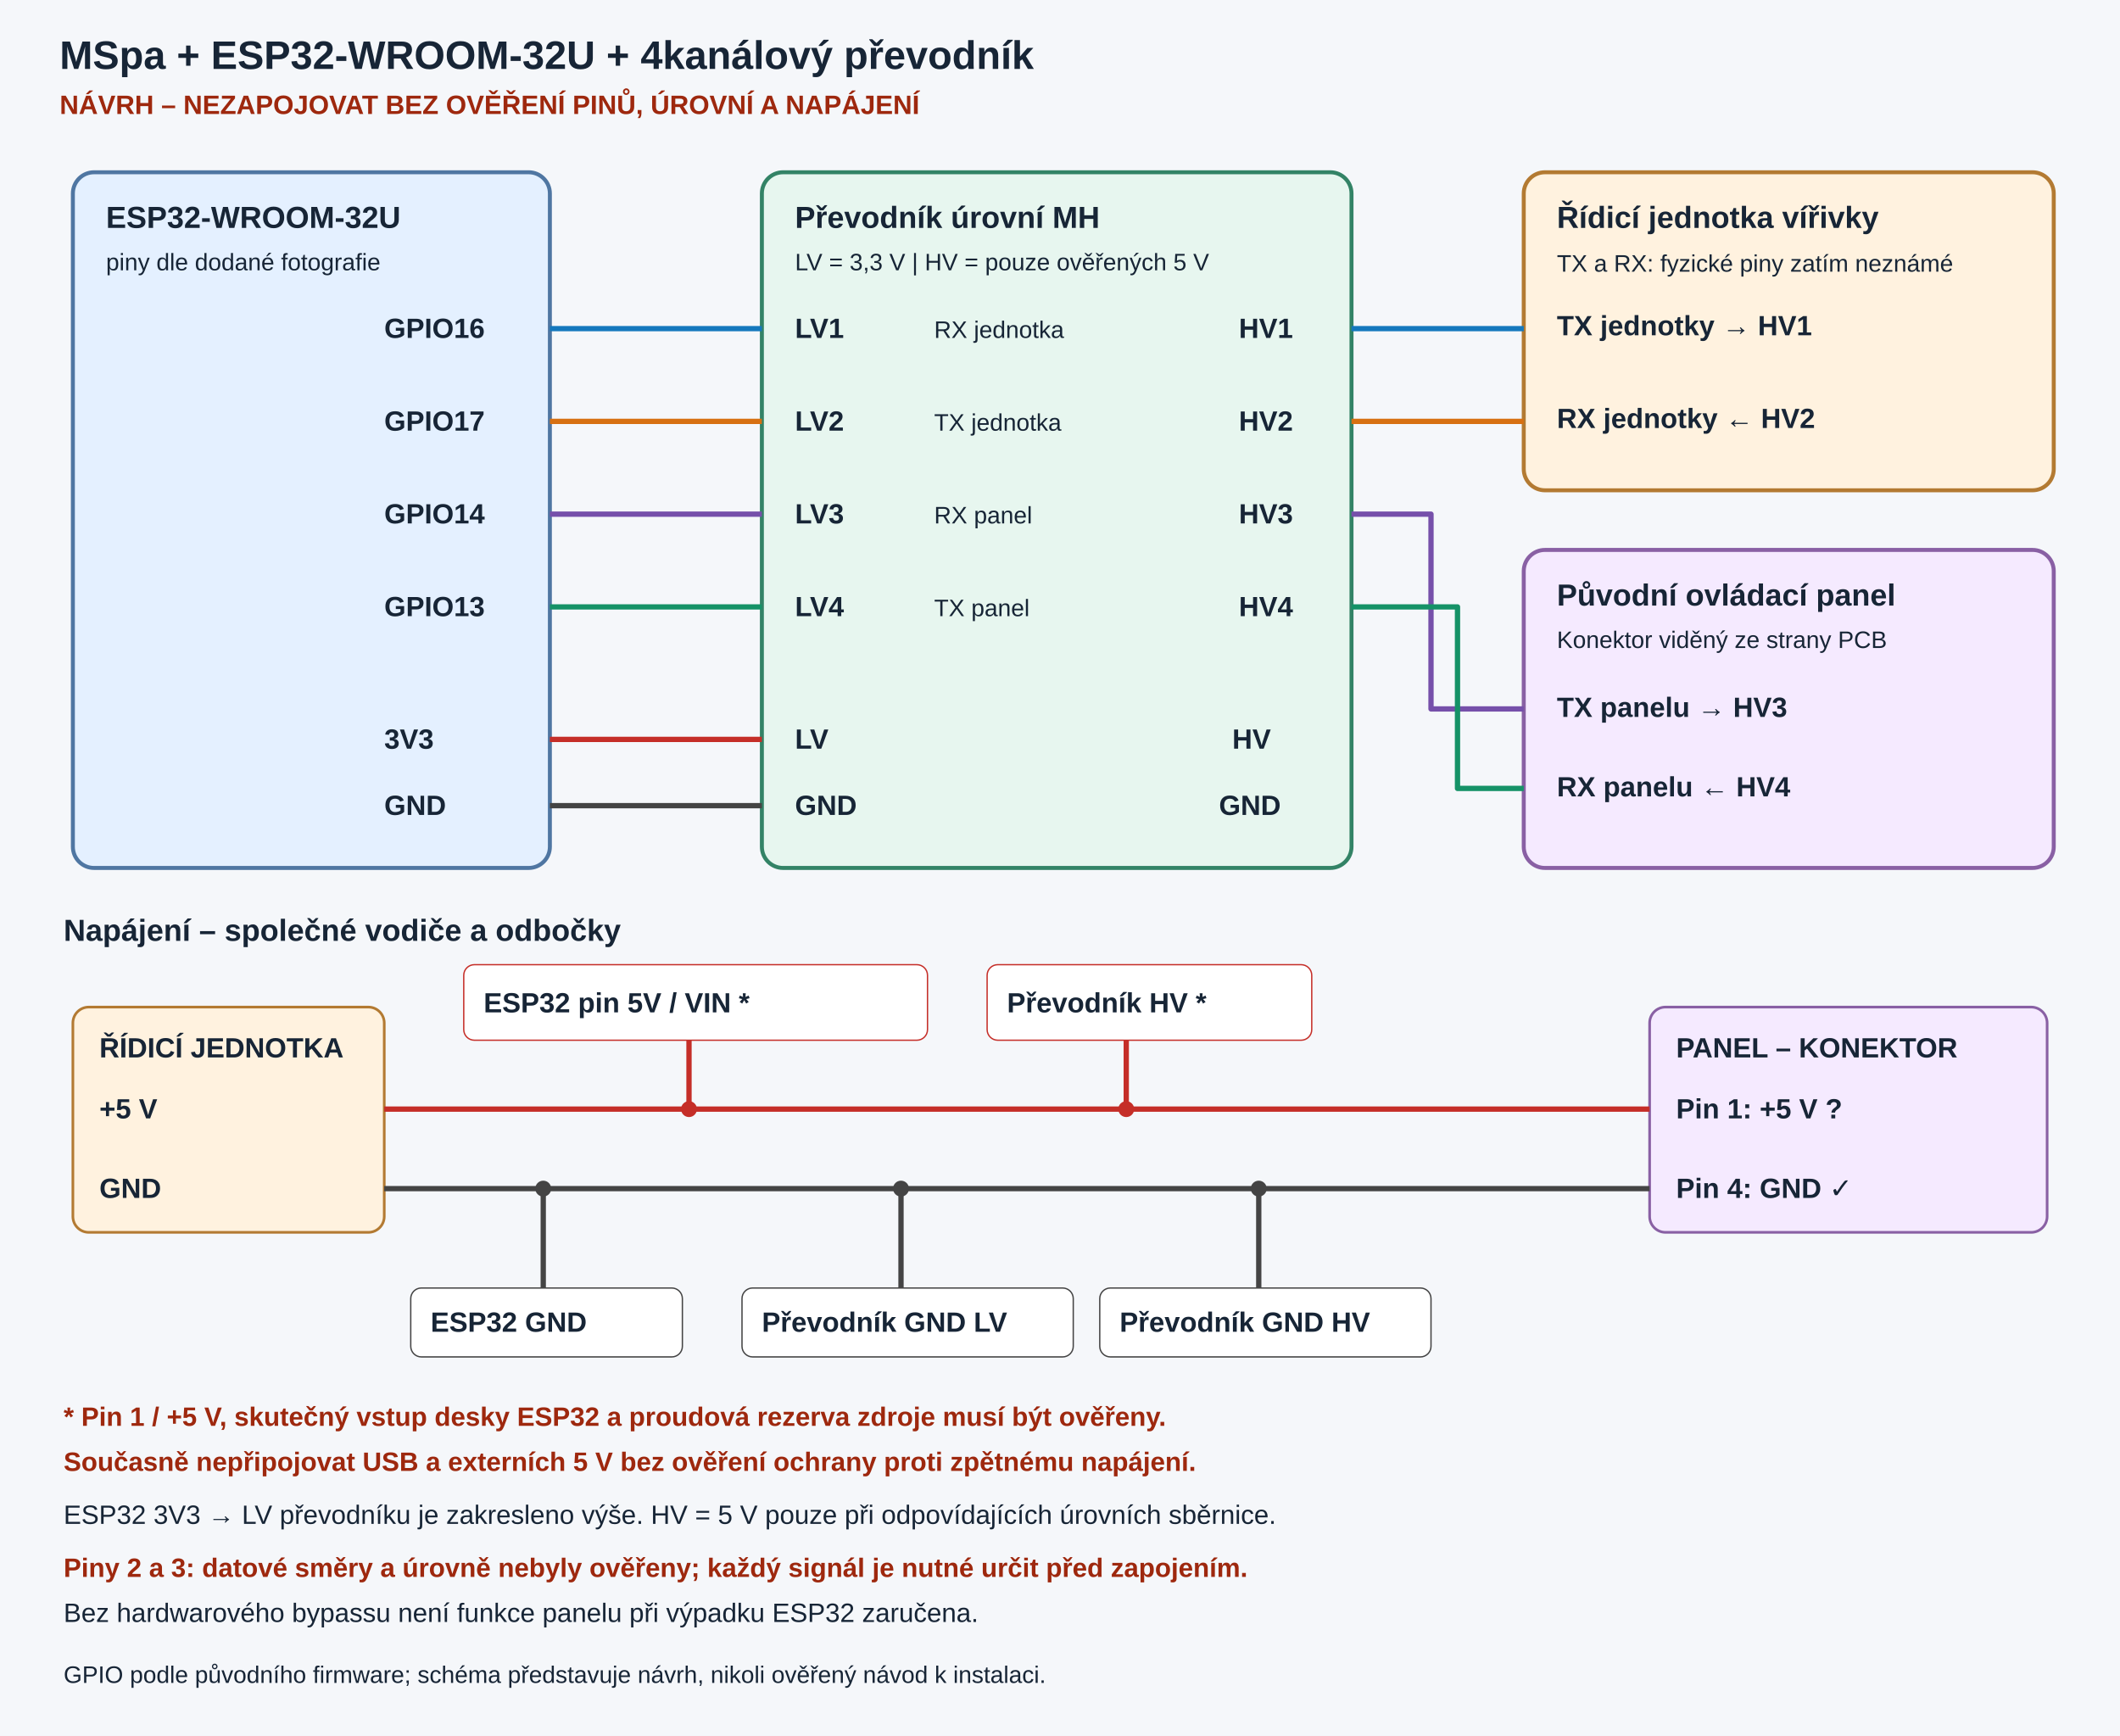
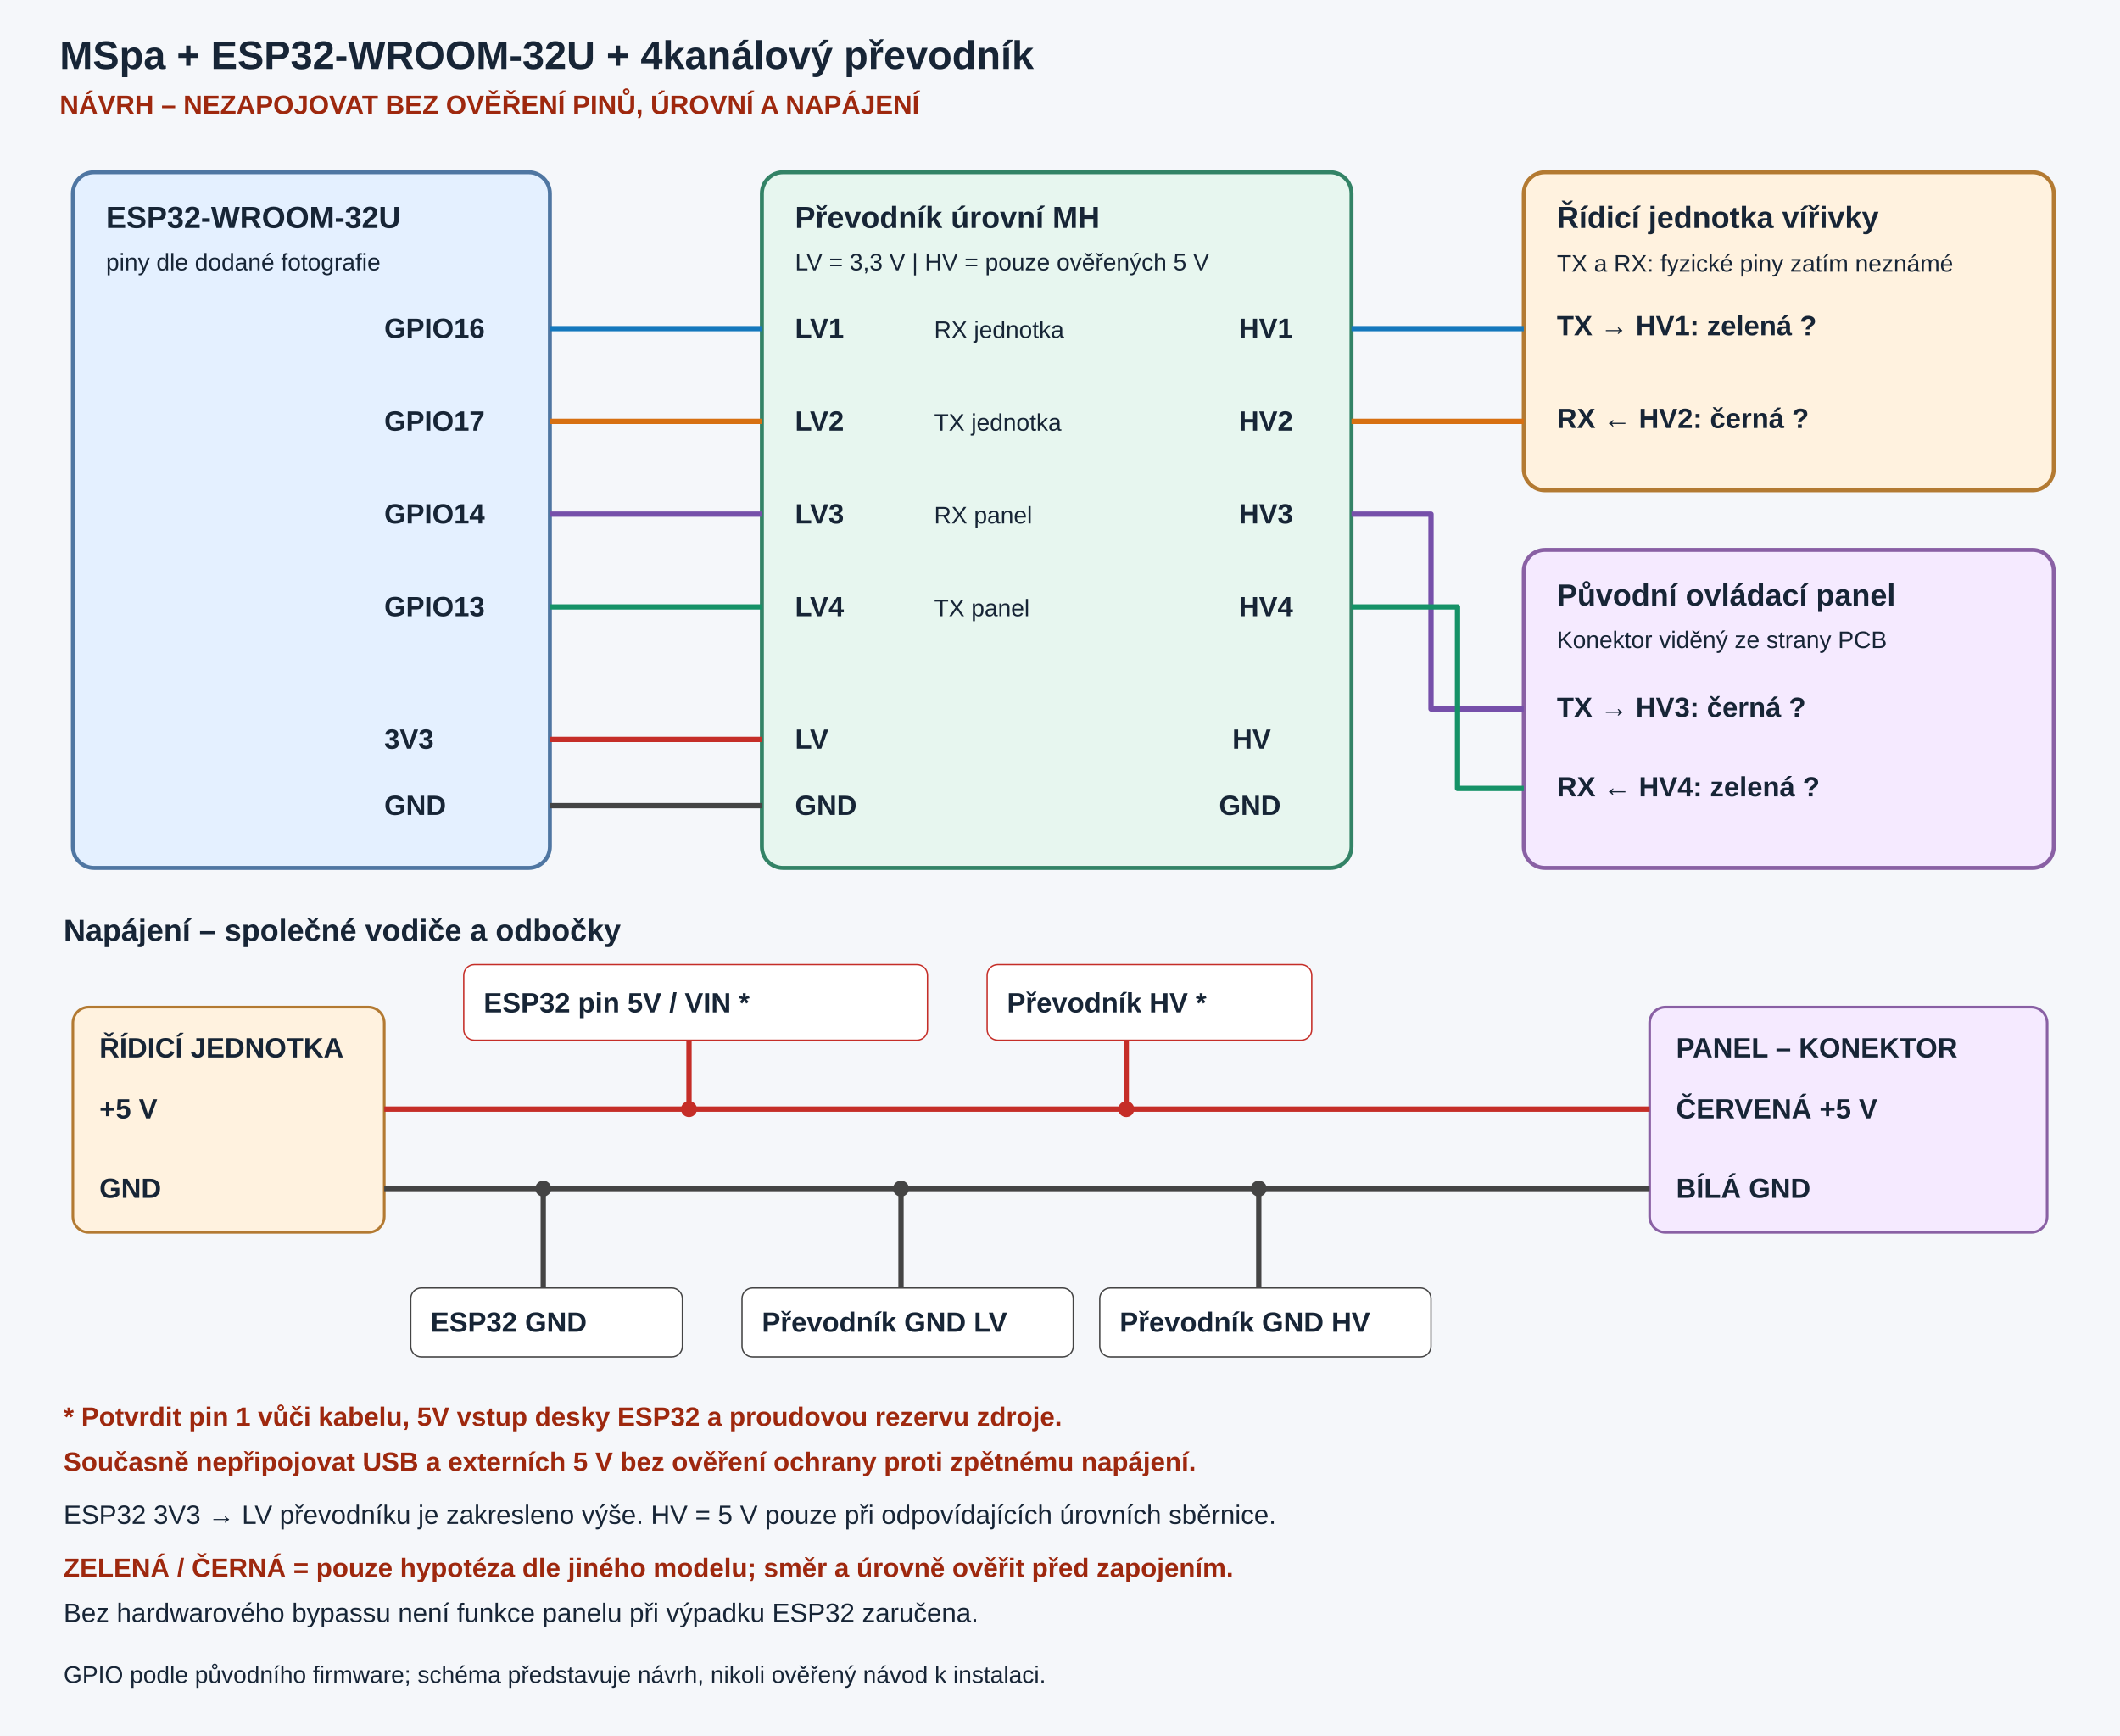
<svg xmlns="http://www.w3.org/2000/svg" width="1600" height="1310" viewBox="0 0 1600 1310" role="img" aria-labelledby="title desc">
  <rect width="1600" height="1310" fill="#f5f7fa" />
  <style>text{font-family:Arial,sans-serif;fill:#172536}.title{font-size:30px;font-weight:bold}.sub{font-size:20px}.hd{font-size:23px;font-weight:bold}.pin{font-size:21px;font-weight:bold}.sm{font-size:18px}.warn{font-size:20px;fill:#9e280e;font-weight:bold}.wire{fill:none;stroke-width:4;stroke-linejoin:round}.dot{fill:#152434}</style>
  <text x="45" y="52" class="title">MSpa + ESP32-WROOM-32U + 4kanálový převodník</text>
  <text x="45" y="86" class="warn">NÁVRH – NEZAPOJOVAT BEZ OVĚŘENÍ PINŮ, ÚROVNÍ A NAPÁJENÍ</text>
  <rect x="55" y="130" width="360" height="525" rx="16" fill="#e4f0ff" stroke="#4f76a2" stroke-width="3" />
  <text x="80" y="172" class="hd">ESP32-WROOM-32U</text>
  <text x="80" y="204" class="sm">piny dle dodané fotografie</text>
  <rect x="575" y="130" width="445" height="525" rx="16" fill="#e7f6ef" stroke="#338366" stroke-width="3" />
  <text x="600" y="172" class="hd">Převodník úrovní MH</text>
  <text x="600" y="204" class="sm">LV = 3,3 V | HV = pouze ověřených 5 V</text>
  <rect x="1150" y="130" width="400" height="240" rx="16" fill="#fff2df" stroke="#b37a32" stroke-width="3" />
  <text x="1175" y="172" class="hd">Řídicí jednotka vířivky</text>
  <text x="1175" y="205" class="sm">TX a RX: fyzické piny zatím neznámé</text>
  <rect x="1150" y="415" width="400" height="240" rx="16" fill="#f5eaff" stroke="#8960a4" stroke-width="3" />
  <text x="1175" y="457" class="hd">Původní ovládací panel</text>
  <text x="1175" y="489" class="sm">Konektor viděný ze strany PCB</text>
  <text x="290" y="255" class="pin">GPIO16</text>
  <text x="290" y="325" class="pin">GPIO17</text>
  <text x="290" y="395" class="pin">GPIO14</text>
  <text x="290" y="465" class="pin">GPIO13</text>
  <text x="290" y="565" class="pin">3V3</text>
  <text x="290" y="615" class="pin">GND</text>
  <text x="600" y="255" class="pin">LV1</text>
  <text x="935" y="255" class="pin">HV1</text>
  <text x="600" y="325" class="pin">LV2</text>
  <text x="935" y="325" class="pin">HV2</text>
  <text x="600" y="395" class="pin">LV3</text>
  <text x="935" y="395" class="pin">HV3</text>
  <text x="600" y="465" class="pin">LV4</text>
  <text x="935" y="465" class="pin">HV4</text>
  <text x="600" y="565" class="pin">LV</text>
  <text x="930" y="565" class="pin">HV</text>
  <text x="600" y="615" class="pin">GND</text>
  <text x="920" y="615" class="pin">GND</text>
  <text x="705" y="255" class="sm">RX jednotka</text>
  <text x="705" y="325" class="sm">TX jednotka</text>
  <text x="705" y="395" class="sm">RX panel</text>
  <text x="705" y="465" class="sm">TX panel</text>
  <path class="wire" stroke="#1478bd" d="M415 248 H575 M1020 248 H1150" />
  <path class="wire" stroke="#d77012" d="M415 318 H575 M1020 318 H1150" />
  <path class="wire" stroke="#7650aa" d="M415 388 H575 M1020 388 H1080 V535 H1150" />
  <path class="wire" stroke="#159267" d="M415 458 H575 M1020 458 H1100 V595 H1150" />
-   <text x="1175" y="253" class="pin">TX jednotky → HV1</text>
-   <text x="1175" y="323" class="pin">RX jednotky ← HV2</text>
-   <text x="1175" y="541" class="pin">TX panelu → HV3</text>
-   <text x="1175" y="601" class="pin">RX panelu ← HV4</text>
+   <text x="1175" y="253" class="pin">TX → HV1: zelená ?</text>
+   <text x="1175" y="323" class="pin">RX ← HV2: černá ?</text>
+   <text x="1175" y="541" class="pin">TX → HV3: černá ?</text>
+   <text x="1175" y="601" class="pin">RX ← HV4: zelená ?</text>
  <path class="wire" stroke="#c52e28" d="M415 558 H575" />
  <path class="wire" stroke="#444" d="M415 608 H575" />
  <text x="48" y="710" class="hd">Napájení – společné vodiče a odbočky</text>
  <rect x="55" y="760" width="235" height="170" rx="12" fill="#fff2df" stroke="#b37a32" stroke-width="2" />
  <text x="75" y="798" class="pin">ŘÍDICÍ JEDNOTKA</text>
  <text x="75" y="844" class="pin">+5 V</text>
  <text x="75" y="904" class="pin">GND</text>
  <rect x="1245" y="760" width="300" height="170" rx="12" fill="#f5eaff" stroke="#8960a4" stroke-width="2" />
  <text x="1265" y="798" class="pin">PANEL – KONEKTOR</text>
-   <text x="1265" y="844" class="pin">Pin 1: +5 V ?</text>
-   <text x="1265" y="904" class="pin">Pin 4: GND ✓</text>
+   <text x="1265" y="844" class="pin">ČERVENÁ +5 V</text>
+   <text x="1265" y="904" class="pin">BÍLÁ GND</text>
  <path class="wire" stroke="#c52e28" d="M290 837 H1245 M520 837 V785 M850 837 V785" />
  <circle cx="520" cy="837" r="6" fill="#c52e28" />
  <circle cx="850" cy="837" r="6" fill="#c52e28" />
  <rect x="350" y="728" width="350" height="57" rx="8" fill="#fff" stroke="#c52e28" />
  <text x="365" y="764" class="pin">ESP32 pin 5V / VIN *</text>
  <rect x="745" y="728" width="245" height="57" rx="8" fill="#fff" stroke="#c52e28" />
  <text x="760" y="764" class="pin">Převodník HV *</text>
  <path class="wire" stroke="#444" d="M290 897 H1245 M410 897 V972 M680 897 V972 M950 897 V972" />
  <circle cx="410" cy="897" r="6" fill="#444" />
  <circle cx="680" cy="897" r="6" fill="#444" />
  <circle cx="950" cy="897" r="6" fill="#444" />
  <rect x="310" y="972" width="205" height="52" rx="8" fill="#fff" stroke="#444" />
  <text x="325" y="1005" class="pin">ESP32 GND</text>
  <rect x="560" y="972" width="250" height="52" rx="8" fill="#fff" stroke="#444" />
  <text x="575" y="1005" class="pin">Převodník GND LV</text>
  <rect x="830" y="972" width="250" height="52" rx="8" fill="#fff" stroke="#444" />
  <text x="845" y="1005" class="pin">Převodník GND HV</text>
-   <text x="48" y="1076" class="warn">* Pin 1 / +5 V, skutečný vstup desky ESP32 a proudová rezerva zdroje musí být ověřeny.</text>
+   <text x="48" y="1076" class="warn">* Potvrdit pin 1 vůči kabelu, 5V vstup desky ESP32 a proudovou rezervu zdroje.</text>
  <text x="48" y="1110" class="warn">Současně nepřipojovat USB a externích 5 V bez ověření ochrany proti zpětnému napájení.</text>
  <text x="48" y="1150" class="sub">ESP32 3V3 → LV převodníku je zakresleno výše. HV = 5 V pouze při odpovídajících úrovních sběrnice.</text>
-   <text x="48" y="1190" class="warn">Piny 2 a 3: datové směry a úrovně nebyly ověřeny; každý signál je nutné určit před zapojením.</text>
+   <text x="48" y="1190" class="warn">ZELENÁ / ČERNÁ = pouze hypotéza dle jiného modelu; směr a úrovně ověřit před zapojením.</text>
  <text x="48" y="1224" class="sub">Bez hardwarového bypassu není funkce panelu při výpadku ESP32 zaručena.</text>
  <text x="48" y="1270" class="sm">GPIO podle původního firmware; schéma představuje návrh, nikoli ověřený návod k instalaci.</text>
</svg>
